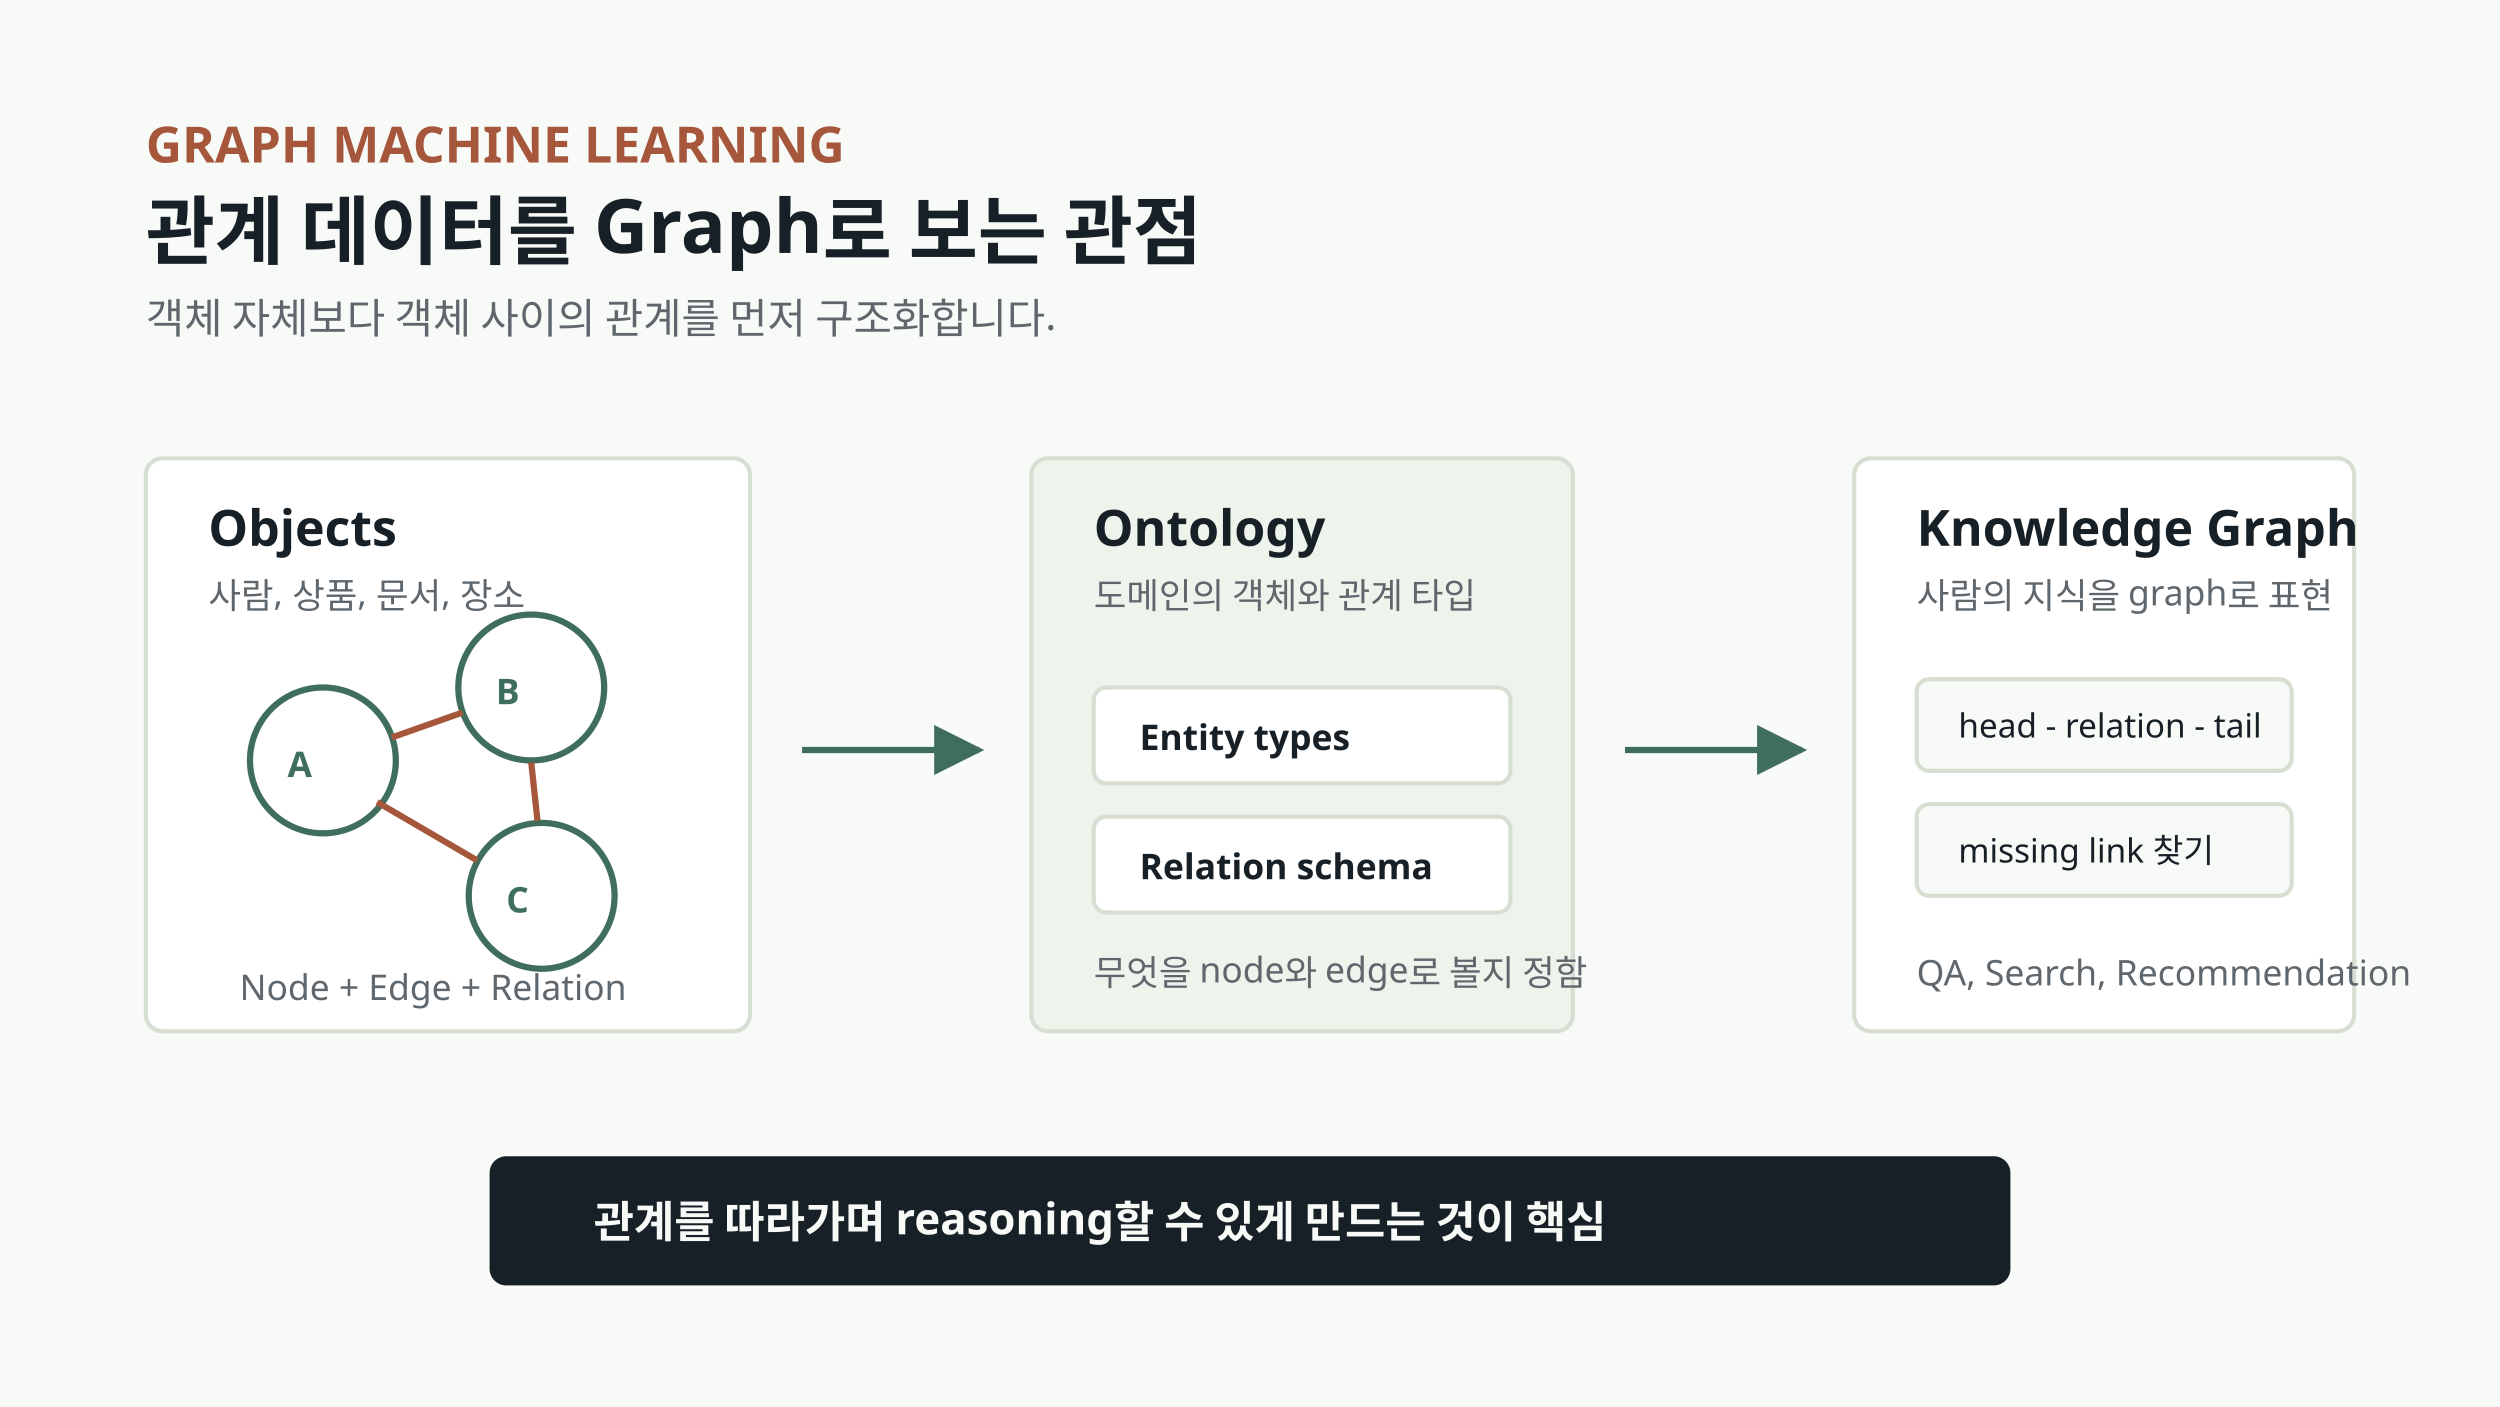
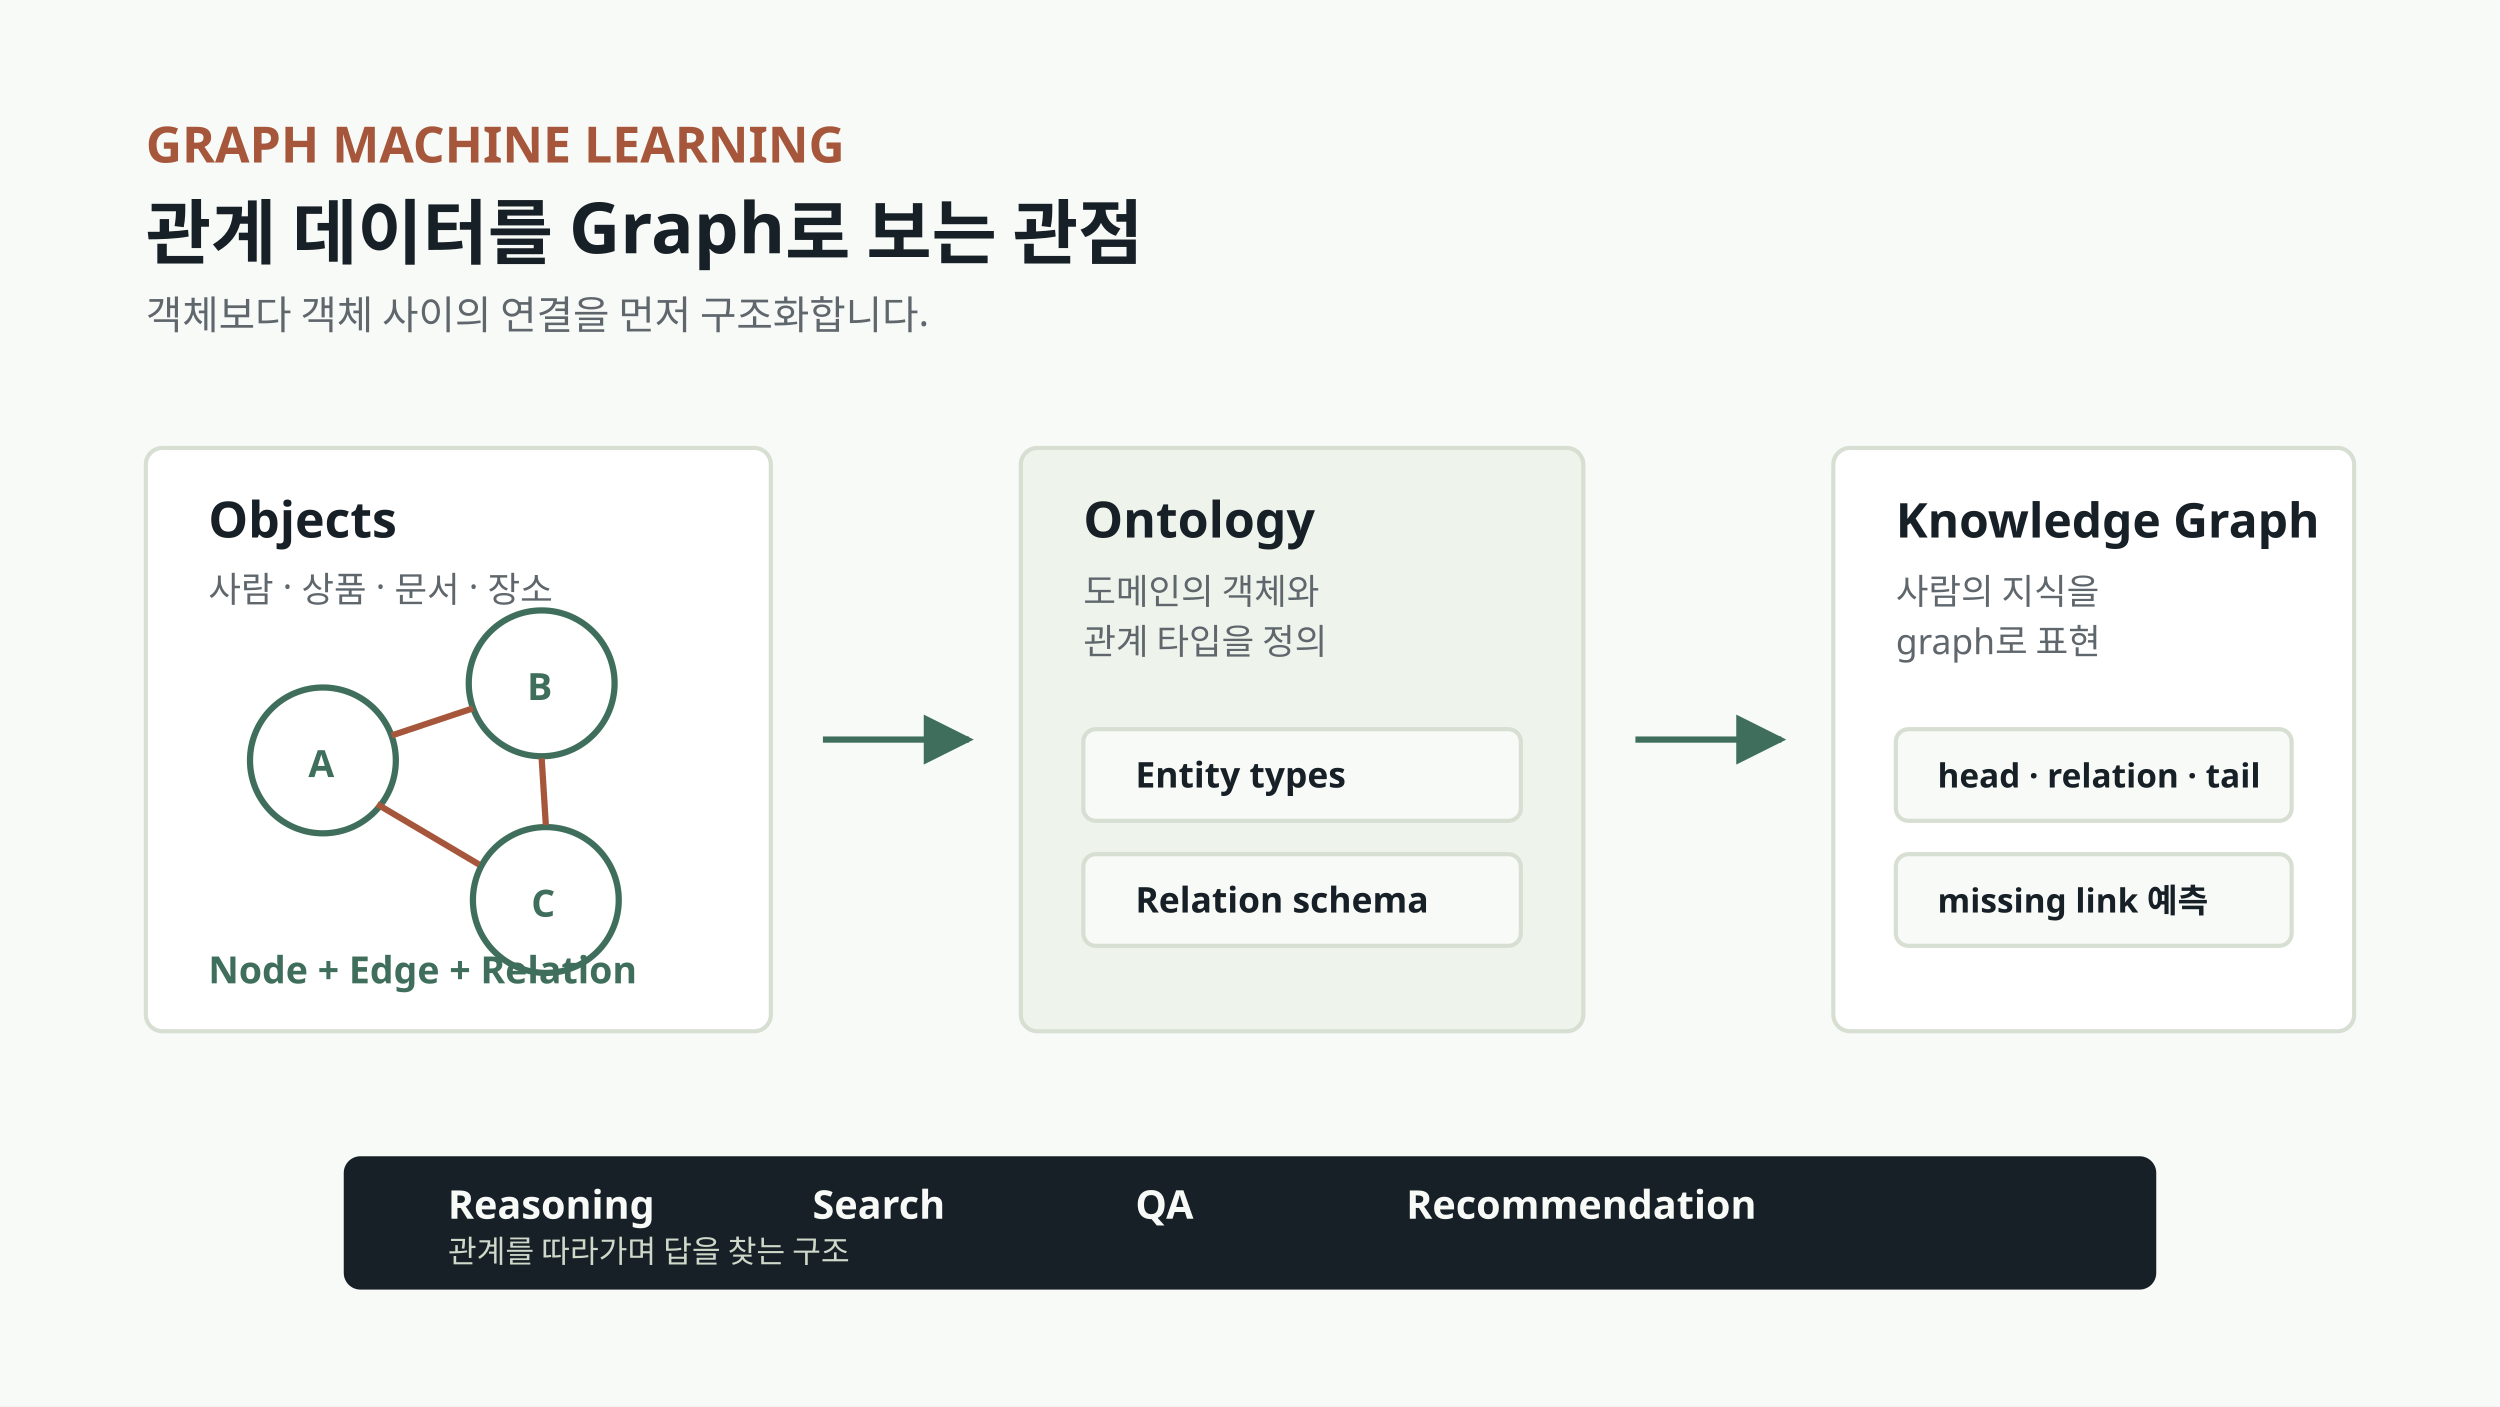
<svg xmlns="http://www.w3.org/2000/svg" viewBox="0 0 1200 675" role="img" aria-labelledby="title desc">
  <defs>
    <marker id="arrow" viewBox="0 0 10 10" refX="9" refY="5" markerWidth="8" markerHeight="8" orient="auto-start-reverse">
      <path d="M 0 0 L 10 5 L 0 10 z" fill="#3f6f5c" />
    </marker>
    <style>
      .bg { fill: #f8faf7; }
      .card { fill: #ffffff; stroke: #d7ded2; stroke-width: 2; }
      .soft { fill: #eef3ec; stroke: #d7ded2; stroke-width: 2; }
      .ink { fill: #172026; font-family: Pretendard, Apple SD Gothic Neo, sans-serif; }
      .muted { fill: #5f676d; font-family: Pretendard, Apple SD Gothic Neo, sans-serif; }
      .rust { fill: #a6573b; font-family: Pretendard, Apple SD Gothic Neo, sans-serif; }
      .moss { fill: #3f6f5c; font-family: Pretendard, Apple SD Gothic Neo, sans-serif; }
      .line { stroke: #3f6f5c; stroke-width: 3; fill: none; marker-end: url(#arrow); }
      .edge { stroke: #a6573b; stroke-width: 3; fill: none; }
      .node { fill: #ffffff; stroke: #3f6f5c; stroke-width: 3; }
+       .chip { fill: #f8faf7; stroke: #d7ded2; stroke-width: 2; }
    </style>
  </defs>
  <rect class="bg" width="1200" height="675" />
  <text x="70" y="78" class="rust" font-size="24" font-weight="700">GRAPH MACHINE LEARNING</text>
-   <text x="70" y="124" class="ink" font-size="36" font-weight="800">관계 데이터를 Graph로 보는 관점</text>
-   <text x="70" y="160" class="muted" font-size="20">객체 자체보다 객체 사이의 관계를 먼저 구조화합니다.</text>
-   <rect x="70" y="220" width="290" height="275" rx="8" class="card" />
-   <text x="100" y="262" class="ink" font-size="24" font-weight="800">Objects</text>
-   <text x="100" y="292" class="muted" font-size="17">사람, 상품, 문서, 장소</text>
+   <text x="70" y="124" class="ink" font-size="34" font-weight="800">관계 데이터를 Graph로 보는 관점</text>
+   <text x="70" y="158" class="muted" font-size="19">객체보다 객체 사이의 연결을 먼저 구조화합니다.</text>
+   <rect x="70" y="215" width="300" height="280" rx="8" class="card" />
+   <text x="100" y="258" class="ink" font-size="24" font-weight="800">Objects</text>
+   <text x="100" y="289" class="muted" font-size="17">사람 · 상품 · 문서 · 장소</text>
  <circle cx="155" cy="365" r="35" class="node" />
-   <circle cx="255" cy="330" r="35" class="node" />
-   <circle cx="260" cy="430" r="35" class="node" />
-   <path d="M188 354 L222 342" class="edge" />
-   <path d="M181 385 L229 413" class="edge" />
-   <path d="M255 366 L258 394" class="edge" />
-   <text x="138" y="373" class="moss" font-size="17" font-weight="700">A</text>
-   <text x="238" y="338" class="moss" font-size="17" font-weight="700">B</text>
-   <text x="243" y="438" class="moss" font-size="17" font-weight="700">C</text>
-   <text x="115" y="480" class="muted" font-size="17">Node + Edge + Relation</text>
-   <path d="M385 360 L470 360" class="line" />
-   <rect x="495" y="220" width="260" height="275" rx="8" class="soft" />
-   <text x="525" y="262" class="ink" font-size="24" font-weight="800">Ontology</text>
-   <text x="525" y="292" class="muted" font-size="17">도메인의 객체와 관계 타입</text>
-   <rect x="525" y="330" width="200" height="46" rx="6" class="card" />
-   <text x="547" y="360" class="ink" font-size="17" font-weight="700">Entity types</text>
-   <rect x="525" y="392" width="200" height="46" rx="6" class="card" />
-   <text x="547" y="422" class="ink" font-size="17" font-weight="700">Relation schema</text>
-   <text x="525" y="473" class="muted" font-size="17">무엇을 node와 edge로 볼지 정함</text>
-   <path d="M780 360 L865 360" class="line" />
-   <rect x="890" y="220" width="240" height="275" rx="8" class="card" />
-   <text x="920" y="262" class="ink" font-size="24" font-weight="800">Knowledge Graph</text>
-   <text x="920" y="292" class="muted" font-size="17">사람의 지식을 graph로 표현</text>
-   <rect x="920" y="326" width="180" height="44" rx="6" fill="#f8faf7" stroke="#d7ded2" stroke-width="2" />
-   <text x="940" y="354" class="ink" font-size="16">head - relation - tail</text>
-   <rect x="920" y="386" width="180" height="44" rx="6" fill="#f8faf7" stroke="#d7ded2" stroke-width="2" />
-   <text x="940" y="414" class="ink" font-size="16">missing link 찾기</text>
-   <text x="920" y="473" class="muted" font-size="17">QA, Search, Recommendation</text>
-   <rect x="235" y="555" width="730" height="62" rx="8" fill="#172026" />
-   <text x="285" y="594" fill="#f8faf7" font-family="Pretendard, Apple SD Gothic Neo, sans-serif" font-size="21" font-weight="800">관계를 따라가며 reasoning할 수 있게 만드는 것이 핵심</text>
+   <circle cx="260" cy="328" r="35" class="node" />
+   <circle cx="262" cy="432" r="35" class="node" />
+   <path d="M188 353 L227 340" class="edge" />
+   <path d="M181 386 L230 415" class="edge" />
+   <path d="M260 364 L262 396" class="edge" />
+   <text x="148" y="373" class="moss" font-size="18" font-weight="800">A</text>
+   <text x="253" y="336" class="moss" font-size="18" font-weight="800">B</text>
+   <text x="255" y="440" class="moss" font-size="18" font-weight="800">C</text>
+   <text x="100" y="472" class="moss" font-size="18" font-weight="800">Node + Edge + Relation</text>
+   <path d="M395 355 L465 355" class="line" />
+   <rect x="490" y="215" width="270" height="280" rx="8" class="soft" />
+   <text x="520" y="258" class="ink" font-size="24" font-weight="800">Ontology</text>
+   <text x="520" y="290" class="muted" font-size="17">
+     <tspan x="520" dy="0">도메인의 객체와</tspan>
+     <tspan x="520" dy="24">관계 타입을 정의</tspan>
+   </text>
+   <rect x="520" y="350" width="210" height="44" rx="6" class="chip" />
+   <text x="545" y="378" class="ink" font-size="17" font-weight="700">Entity types</text>
+   <rect x="520" y="410" width="210" height="44" rx="6" class="chip" />
+   <text x="545" y="438" class="ink" font-size="17" font-weight="700">Relation schema</text>
+   <path d="M785 355 L855 355" class="line" />
+   <rect x="880" y="215" width="250" height="280" rx="8" class="card" />
+   <text x="910" y="258" class="ink" font-size="23" font-weight="800">Knowledge Graph</text>
+   <text x="910" y="290" class="muted" font-size="17">
+     <tspan x="910" dy="0">사람의 지식을</tspan>
+     <tspan x="910" dy="24">graph로 표현</tspan>
+   </text>
+   <rect x="910" y="350" width="190" height="44" rx="6" class="chip" />
+   <text x="930" y="378" class="ink" font-size="16" font-weight="700">head · relation · tail</text>
+   <rect x="910" y="410" width="190" height="44" rx="6" class="chip" />
+   <text x="930" y="438" class="ink" font-size="16" font-weight="700">missing link 예측</text>
+   <rect x="165" y="555" width="870" height="64" rx="8" fill="#172026" />
+   <text x="215" y="585" fill="#f8faf7" font-family="Pretendard, Apple SD Gothic Neo, sans-serif" font-size="19" font-weight="800">Reasoning</text>
+   <text x="390" y="585" fill="#f8faf7" font-family="Pretendard, Apple SD Gothic Neo, sans-serif" font-size="19" font-weight="800">Search</text>
+   <text x="545" y="585" fill="#f8faf7" font-family="Pretendard, Apple SD Gothic Neo, sans-serif" font-size="19" font-weight="800">QA</text>
+   <text x="675" y="585" fill="#f8faf7" font-family="Pretendard, Apple SD Gothic Neo, sans-serif" font-size="19" font-weight="800">Recommendation</text>
+   <text x="215" y="606" fill="#cfd9ca" font-family="Pretendard, Apple SD Gothic Neo, sans-serif" font-size="15">관계를 따라가며 답을 찾는 구조</text>
</svg>
